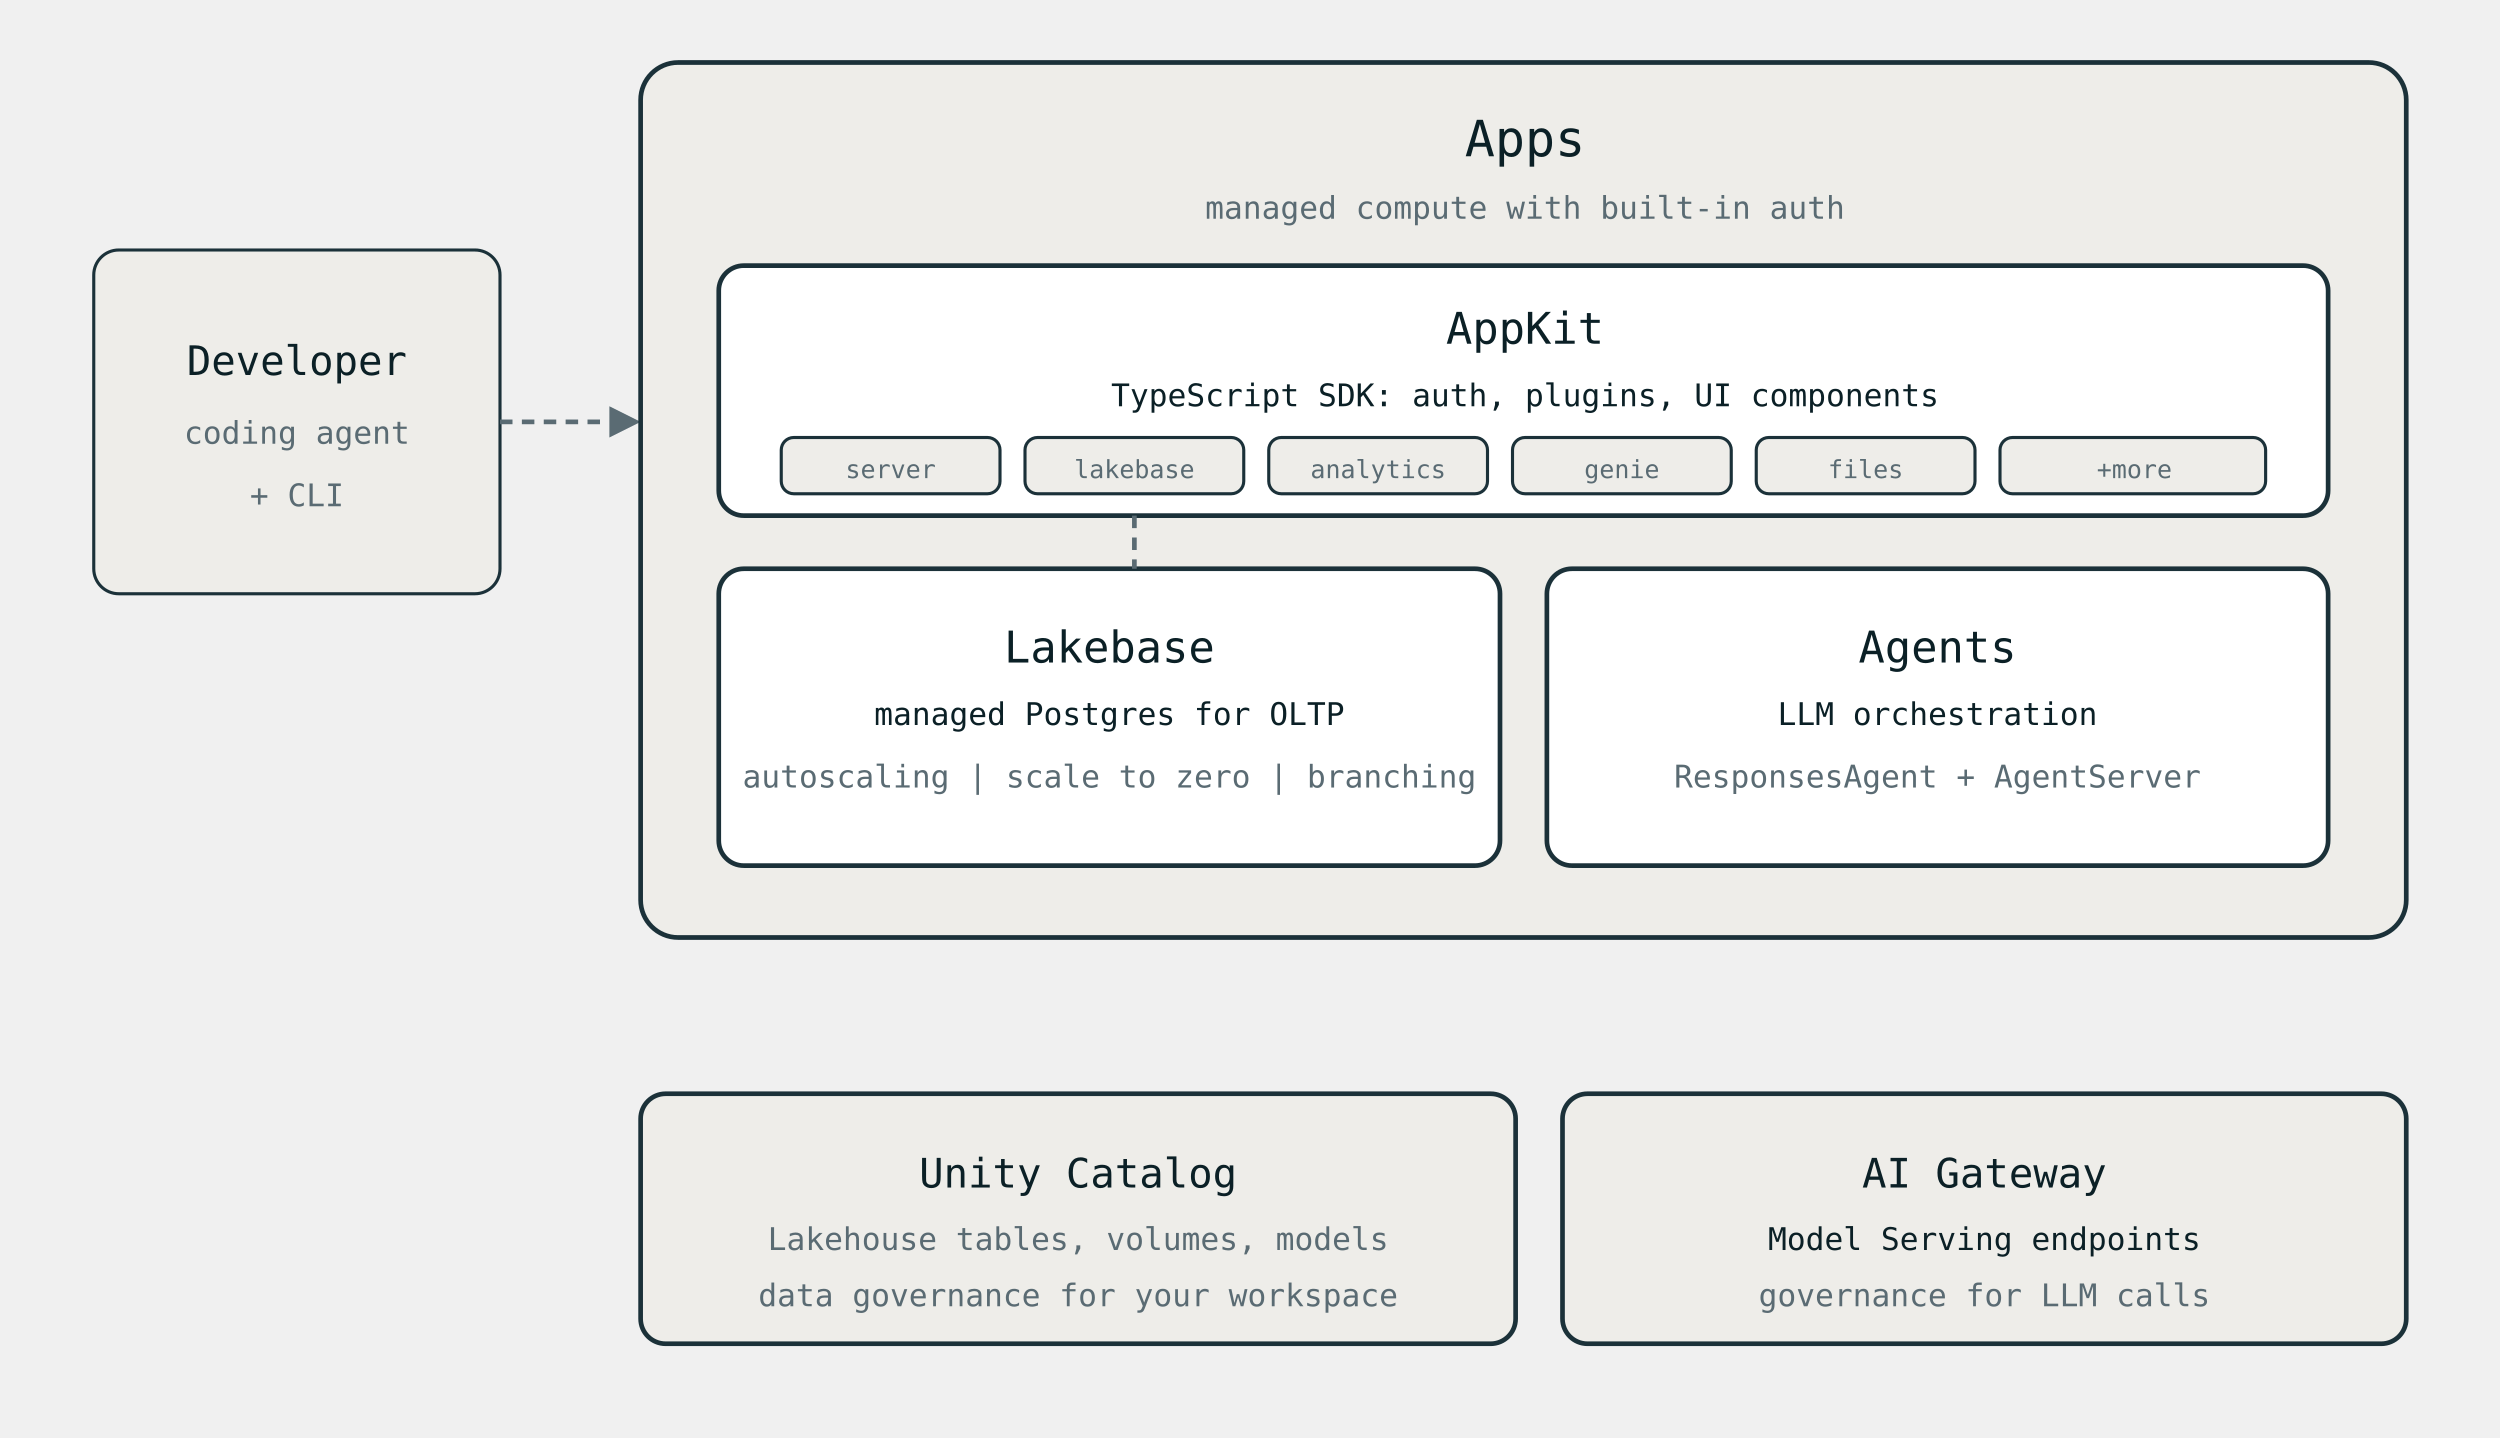
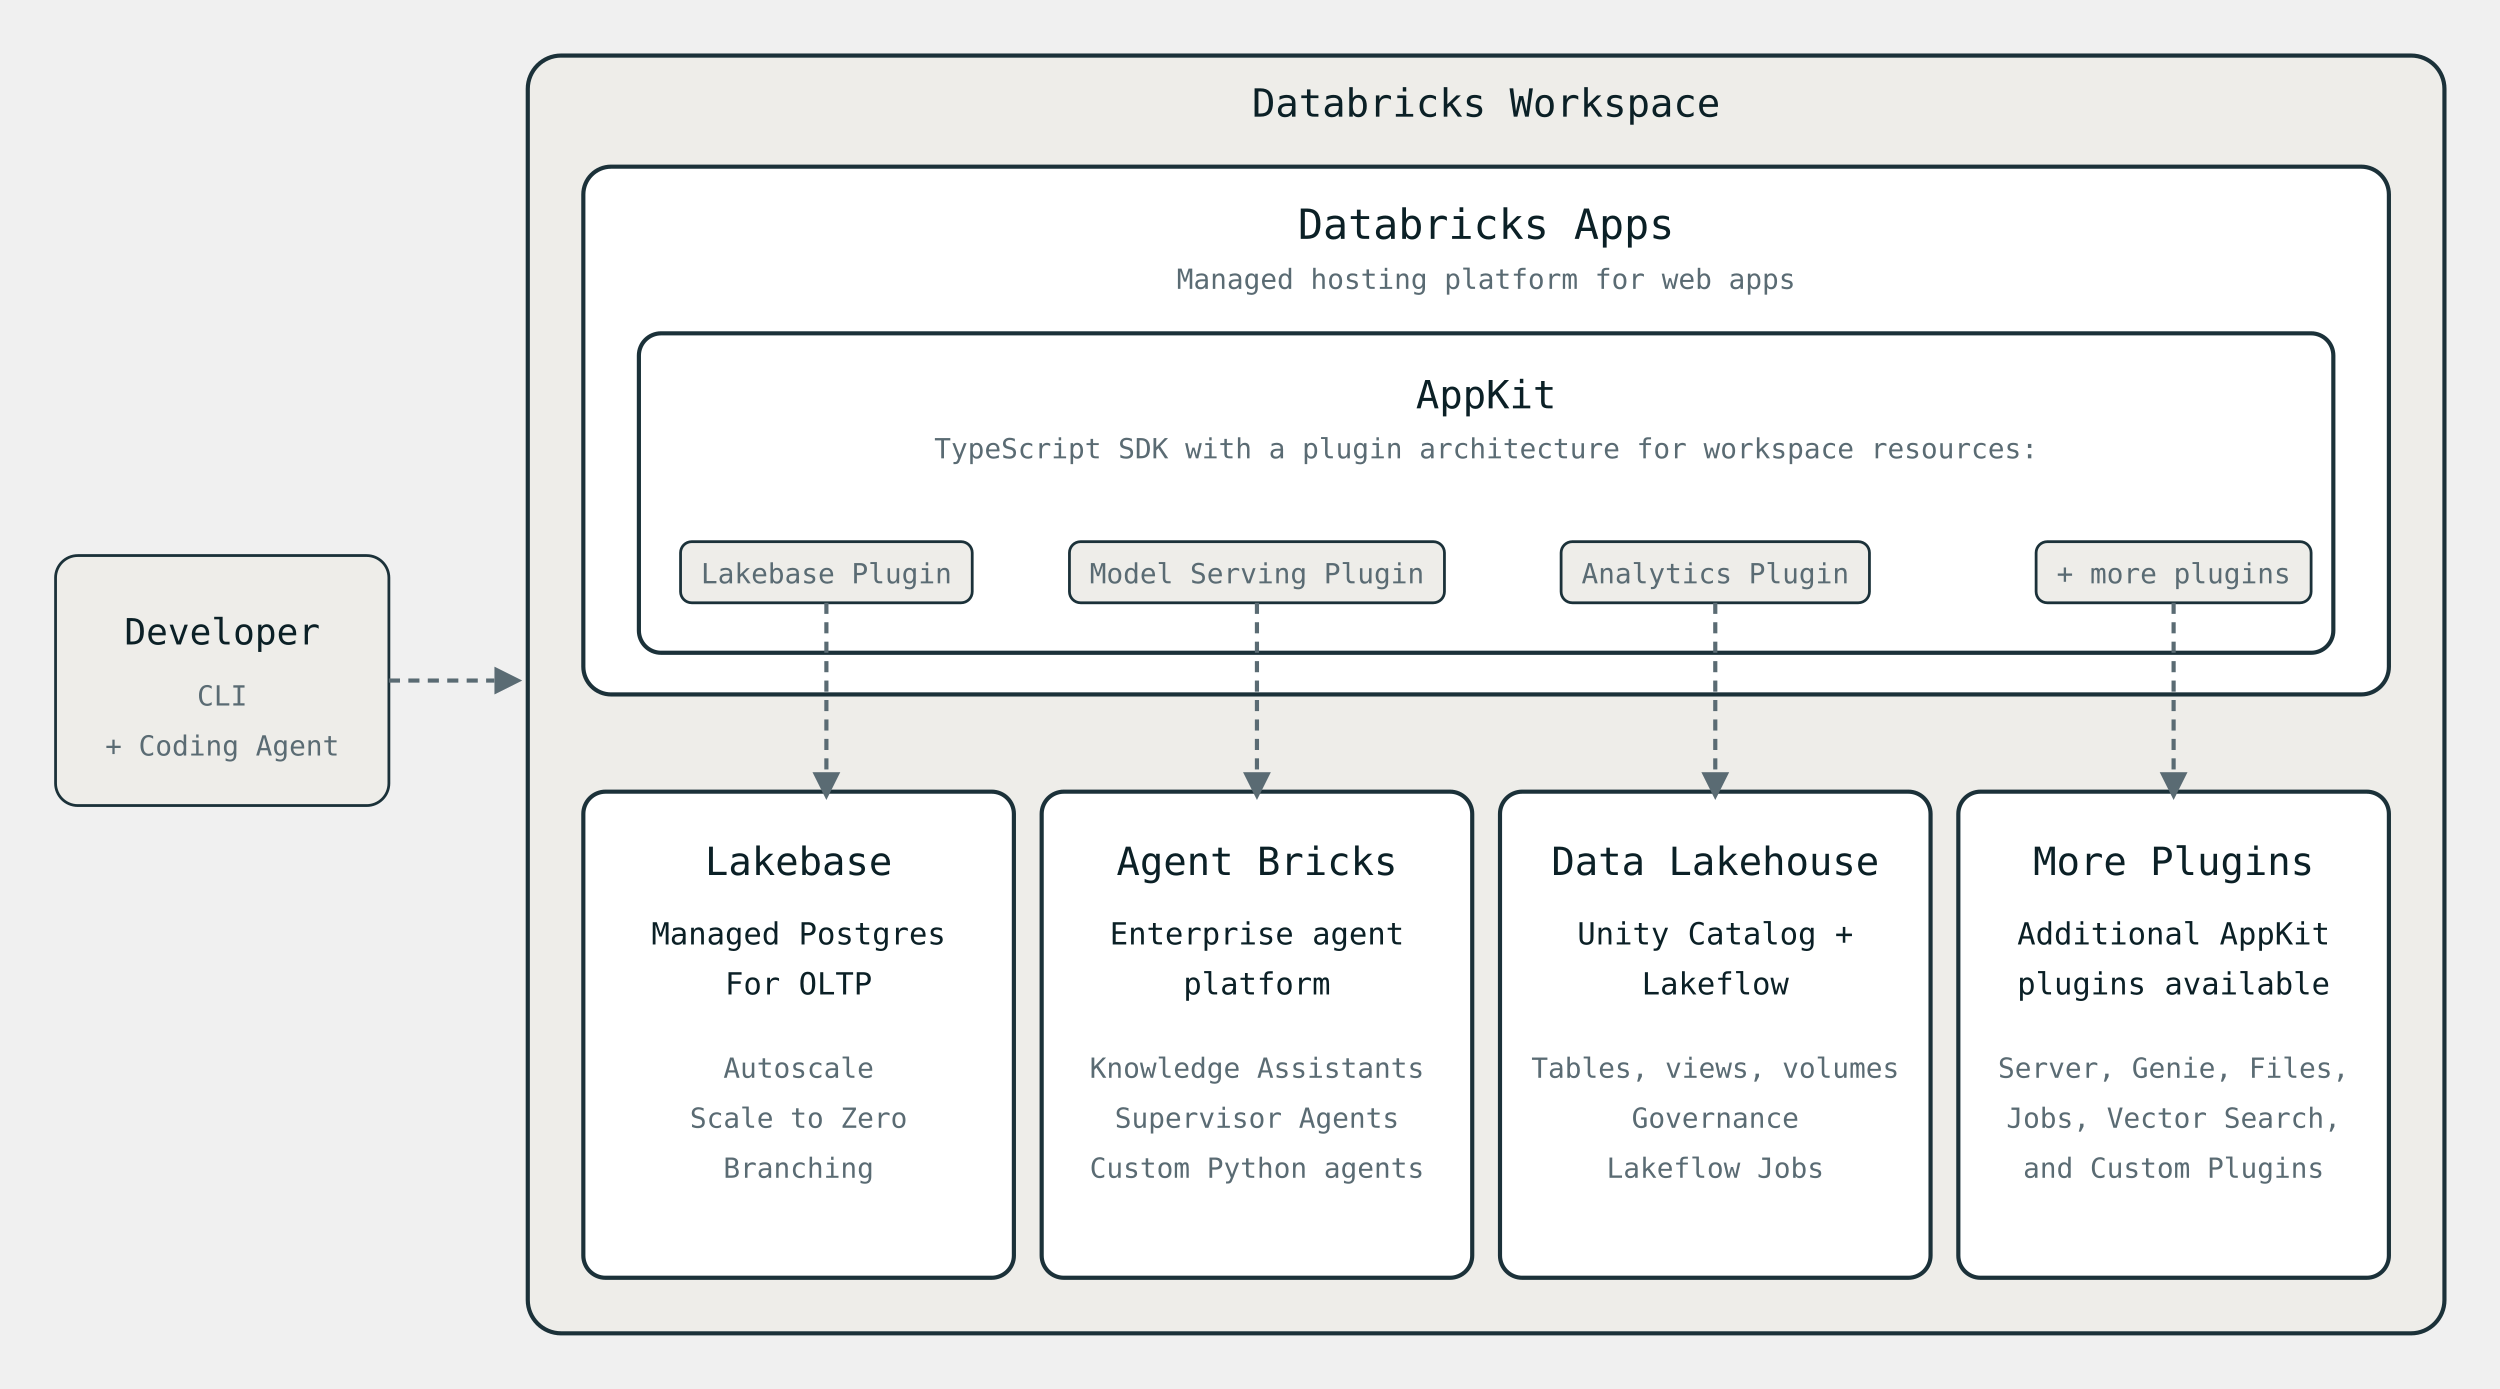
- <svg xmlns="http://www.w3.org/2000/svg" viewBox="0 0 800 460" fill="none">
+ <svg xmlns="http://www.w3.org/2000/svg" viewBox="0 0 900 500" fill="none">
  <style>
    .node      { fill: #eeede9; stroke: #1b3139; }
    .inner     { fill: #ffffff; stroke: #1b3139; }
    .chip      { fill: #eeede9; stroke: #1b3139; }
    .txt-h     { fill: #0b2026; }
    .txt-b     { fill: #5a6b73; }
    .line      { stroke: #5a6b73; }
    .arrow     { fill: #5a6b73; }

    @media (prefers-color-scheme: dark) {
      .node    { fill: #1f2020; stroke: #ccc; }
      .inner   { fill: #282828; stroke: #ccc; }
      .chip    { fill: #1f2020; stroke: #666; }
      .txt-h   { fill: #ccc; }
      .txt-b   { fill: #999; }
      .line    { stroke: #999; }
      .arrow   { fill: #999; }
    }
  </style>
-   <rect width="800" height="460" fill="none" />
-   <rect x="30" y="80" width="130" height="110" rx="8" class="node" stroke-width="1" />
-   <text x="95" y="120" text-anchor="middle" class="txt-h" font-family="monospace" font-size="13">Developer</text>
-   <text x="95" y="142" text-anchor="middle" class="txt-b" font-family="monospace" font-size="10">coding agent</text>
-   <text x="95" y="162" text-anchor="middle" class="txt-b" font-family="monospace" font-size="10">+ CLI</text>
-   <line x1="160" y1="135" x2="195" y2="135" class="line" stroke-width="1.5" stroke-dasharray="4,3" />
-   <polygon points="195,130 205,135 195,140" class="arrow" />
-   <rect x="205" y="20" width="565" height="280" rx="12" class="node" stroke-width="1.5" />
-   <text x="488" y="50" text-anchor="middle" class="txt-h" font-family="monospace" font-size="16">Apps</text>
-   <text x="488" y="70" text-anchor="middle" class="txt-b" font-family="monospace" font-size="10">managed compute with built-in auth</text>
-   <rect x="230" y="85" width="515" height="80" rx="8" class="inner" stroke-width="1.5" />
-   <text x="488" y="110" text-anchor="middle" class="txt-h" font-family="monospace" font-size="14">AppKit</text>
-   <text x="488" y="130" text-anchor="middle" class="txt-h" font-family="monospace" font-size="10">TypeScript SDK: auth, plugins, UI components</text>
-   <rect x="250" y="140" width="70" height="18" rx="4" class="chip" stroke-width="1" />
-   <text x="285" y="153" text-anchor="middle" class="txt-b" font-family="monospace" font-size="8">server</text>
-   <rect x="328" y="140" width="70" height="18" rx="4" class="chip" stroke-width="1" />
-   <text x="363" y="153" text-anchor="middle" class="txt-b" font-family="monospace" font-size="8">lakebase</text>
-   <rect x="406" y="140" width="70" height="18" rx="4" class="chip" stroke-width="1" />
-   <text x="441" y="153" text-anchor="middle" class="txt-b" font-family="monospace" font-size="8">analytics</text>
-   <rect x="484" y="140" width="70" height="18" rx="4" class="chip" stroke-width="1" />
-   <text x="519" y="153" text-anchor="middle" class="txt-b" font-family="monospace" font-size="8">genie</text>
-   <rect x="562" y="140" width="70" height="18" rx="4" class="chip" stroke-width="1" />
-   <text x="597" y="153" text-anchor="middle" class="txt-b" font-family="monospace" font-size="8">files</text>
-   <rect x="640" y="140" width="85" height="18" rx="4" class="chip" stroke-width="1" />
-   <text x="683" y="153" text-anchor="middle" class="txt-b" font-family="monospace" font-size="8">+more</text>
-   <rect x="230" y="182" width="250" height="95" rx="8" class="inner" stroke-width="1.5" />
-   <text x="355" y="212" text-anchor="middle" class="txt-h" font-family="monospace" font-size="14">Lakebase</text>
-   <text x="355" y="232" text-anchor="middle" class="txt-h" font-family="monospace" font-size="10">managed Postgres for OLTP</text>
-   <text x="355" y="252" text-anchor="middle" class="txt-b" font-family="monospace" font-size="10">autoscaling | scale to zero | branching</text>
-   <rect x="495" y="182" width="250" height="95" rx="8" class="inner" stroke-width="1.5" />
-   <text x="620" y="212" text-anchor="middle" class="txt-h" font-family="monospace" font-size="14">Agents</text>
-   <text x="620" y="232" text-anchor="middle" class="txt-h" font-family="monospace" font-size="10">LLM orchestration</text>
-   <text x="620" y="252" text-anchor="middle" class="txt-b" font-family="monospace" font-size="10">ResponsesAgent + AgentServer</text>
-   <line x1="363" y1="165" x2="363" y2="182" class="line" stroke-width="1.5" stroke-dasharray="4,3" />
-   <rect x="205" y="350" width="280" height="80" rx="8" class="node" stroke-width="1.5" />
-   <text x="345" y="380" text-anchor="middle" class="txt-h" font-family="monospace" font-size="13">Unity Catalog</text>
-   <text x="345" y="400" text-anchor="middle" class="txt-b" font-family="monospace" font-size="10">Lakehouse tables, volumes, models</text>
-   <text x="345" y="418" text-anchor="middle" class="txt-b" font-family="monospace" font-size="10">data governance for your workspace</text>
-   <rect x="500" y="350" width="270" height="80" rx="8" class="node" stroke-width="1.5" />
-   <text x="635" y="380" text-anchor="middle" class="txt-h" font-family="monospace" font-size="13">AI Gateway</text>
-   <text x="635" y="400" text-anchor="middle" class="txt-h" font-family="monospace" font-size="10">Model Serving endpoints</text>
-   <text x="635" y="418" text-anchor="middle" class="txt-b" font-family="monospace" font-size="10">governance for LLM calls</text>
+   <rect width="900" height="500" fill="none" />
+   <rect x="20" y="200" width="120" height="90" rx="8" class="node" stroke-width="1" />
+   <text x="80" y="232" text-anchor="middle" class="txt-h" font-family="monospace" font-size="13">Developer</text>
+   <text x="80" y="254" text-anchor="middle" class="txt-b" font-family="monospace" font-size="10">CLI</text>
+   <text x="80" y="272" text-anchor="middle" class="txt-b" font-family="monospace" font-size="10">+ Coding Agent</text>
+   <line x1="140" y1="245" x2="178" y2="245" class="line" stroke-width="1.5" stroke-dasharray="4,3" />
+   <polygon points="178,240 188,245 178,250" class="arrow" />
+   <rect x="190" y="20" width="690" height="460" rx="12" class="node" stroke-width="1.5" />
+   <text x="535" y="42" text-anchor="middle" class="txt-h" font-family="monospace" font-size="14">Databricks Workspace</text>
+   <rect x="210" y="60" width="650" height="190" rx="10" class="inner" stroke-width="1.5" />
+   <text x="535" y="86" text-anchor="middle" class="txt-h" font-family="monospace" font-size="15">Databricks Apps</text>
+   <text x="535" y="104" text-anchor="middle" class="txt-b" font-family="monospace" font-size="10">Managed hosting platform for web apps</text>
+   <rect x="230" y="120" width="610" height="115" rx="8" class="inner" stroke-width="1.5" />
+   <text x="535" y="147" text-anchor="middle" class="txt-h" font-family="monospace" font-size="14">AppKit</text>
+   <text x="535" y="165" text-anchor="middle" class="txt-b" font-family="monospace" font-size="10">TypeScript SDK with a plugin architecture for workspace resources:</text>
+   <rect x="245" y="195" width="105" height="22" rx="4" class="chip" stroke-width="1" />
+   <text x="297.5" y="210" text-anchor="middle" class="txt-b" font-family="monospace" font-size="10">Lakebase Plugin</text>
+   <rect x="385" y="195" width="135" height="22" rx="4" class="chip" stroke-width="1" />
+   <text x="452.5" y="210" text-anchor="middle" class="txt-b" font-family="monospace" font-size="10">Model Serving Plugin</text>
+   <rect x="562" y="195" width="111" height="22" rx="4" class="chip" stroke-width="1" />
+   <text x="617.5" y="210" text-anchor="middle" class="txt-b" font-family="monospace" font-size="10">Analytics Plugin</text>
+   <rect x="733" y="195" width="99" height="22" rx="4" class="chip" stroke-width="1" />
+   <text x="782.5" y="210" text-anchor="middle" class="txt-b" font-family="monospace" font-size="10">+ more plugins</text>
+   <rect x="210" y="285" width="155" height="175" rx="8" class="inner" stroke-width="1.5" />
+   <text x="287.5" y="315" text-anchor="middle" class="txt-h" font-family="monospace" font-size="14">Lakebase</text>
+   <text x="287.5" y="340" text-anchor="middle" class="txt-h" font-family="monospace" font-size="11">Managed Postgres</text>
+   <text x="287.5" y="358" text-anchor="middle" class="txt-h" font-family="monospace" font-size="11">For OLTP</text>
+   <text x="287.5" y="388" text-anchor="middle" class="txt-b" font-family="monospace" font-size="10">Autoscale</text>
+   <text x="287.5" y="406" text-anchor="middle" class="txt-b" font-family="monospace" font-size="10">Scale to Zero</text>
+   <text x="287.5" y="424" text-anchor="middle" class="txt-b" font-family="monospace" font-size="10">Branching</text>
+   <rect x="375" y="285" width="155" height="175" rx="8" class="inner" stroke-width="1.5" />
+   <text x="452.5" y="315" text-anchor="middle" class="txt-h" font-family="monospace" font-size="14">Agent Bricks</text>
+   <text x="452.5" y="340" text-anchor="middle" class="txt-h" font-family="monospace" font-size="11">Enterprise agent</text>
+   <text x="452.5" y="358" text-anchor="middle" class="txt-h" font-family="monospace" font-size="11">platform</text>
+   <text x="452.5" y="388" text-anchor="middle" class="txt-b" font-family="monospace" font-size="10">Knowledge Assistants</text>
+   <text x="452.5" y="406" text-anchor="middle" class="txt-b" font-family="monospace" font-size="10">Supervisor Agents</text>
+   <text x="452.5" y="424" text-anchor="middle" class="txt-b" font-family="monospace" font-size="10">Custom Python agents</text>
+   <rect x="540" y="285" width="155" height="175" rx="8" class="inner" stroke-width="1.5" />
+   <text x="617.5" y="315" text-anchor="middle" class="txt-h" font-family="monospace" font-size="14">Data Lakehouse</text>
+   <text x="617.5" y="340" text-anchor="middle" class="txt-h" font-family="monospace" font-size="11">Unity Catalog +</text>
+   <text x="617.5" y="358" text-anchor="middle" class="txt-h" font-family="monospace" font-size="11">Lakeflow</text>
+   <text x="617.5" y="388" text-anchor="middle" class="txt-b" font-family="monospace" font-size="10">Tables, views, volumes</text>
+   <text x="617.5" y="406" text-anchor="middle" class="txt-b" font-family="monospace" font-size="10">Governance</text>
+   <text x="617.5" y="424" text-anchor="middle" class="txt-b" font-family="monospace" font-size="10">Lakeflow Jobs</text>
+   <rect x="705" y="285" width="155" height="175" rx="8" class="inner" stroke-width="1.5" />
+   <text x="782.5" y="315" text-anchor="middle" class="txt-h" font-family="monospace" font-size="14">More Plugins</text>
+   <text x="782.5" y="340" text-anchor="middle" class="txt-h" font-family="monospace" font-size="11">Additional AppKit</text>
+   <text x="782.5" y="358" text-anchor="middle" class="txt-h" font-family="monospace" font-size="11">plugins available</text>
+   <text x="782.5" y="388" text-anchor="middle" class="txt-b" font-family="monospace" font-size="10">Server, Genie, Files,</text>
+   <text x="782.5" y="406" text-anchor="middle" class="txt-b" font-family="monospace" font-size="10">Jobs, Vector Search,</text>
+   <text x="782.5" y="424" text-anchor="middle" class="txt-b" font-family="monospace" font-size="10">and Custom Plugins</text>
+   <line x1="297.5" y1="217" x2="297.5" y2="285" class="line" stroke-width="1.5" stroke-dasharray="4,3" />
+   <polygon points="292.5,278 297.5,288 302.5,278" class="arrow" />
+   <line x1="452.5" y1="217" x2="452.5" y2="285" class="line" stroke-width="1.5" stroke-dasharray="4,3" />
+   <polygon points="447.5,278 452.5,288 457.5,278" class="arrow" />
+   <line x1="617.5" y1="217" x2="617.5" y2="285" class="line" stroke-width="1.5" stroke-dasharray="4,3" />
+   <polygon points="612.5,278 617.5,288 622.5,278" class="arrow" />
+   <line x1="782.5" y1="217" x2="782.5" y2="285" class="line" stroke-width="1.5" stroke-dasharray="4,3" />
+   <polygon points="777.5,278 782.5,288 787.5,278" class="arrow" />
</svg>
